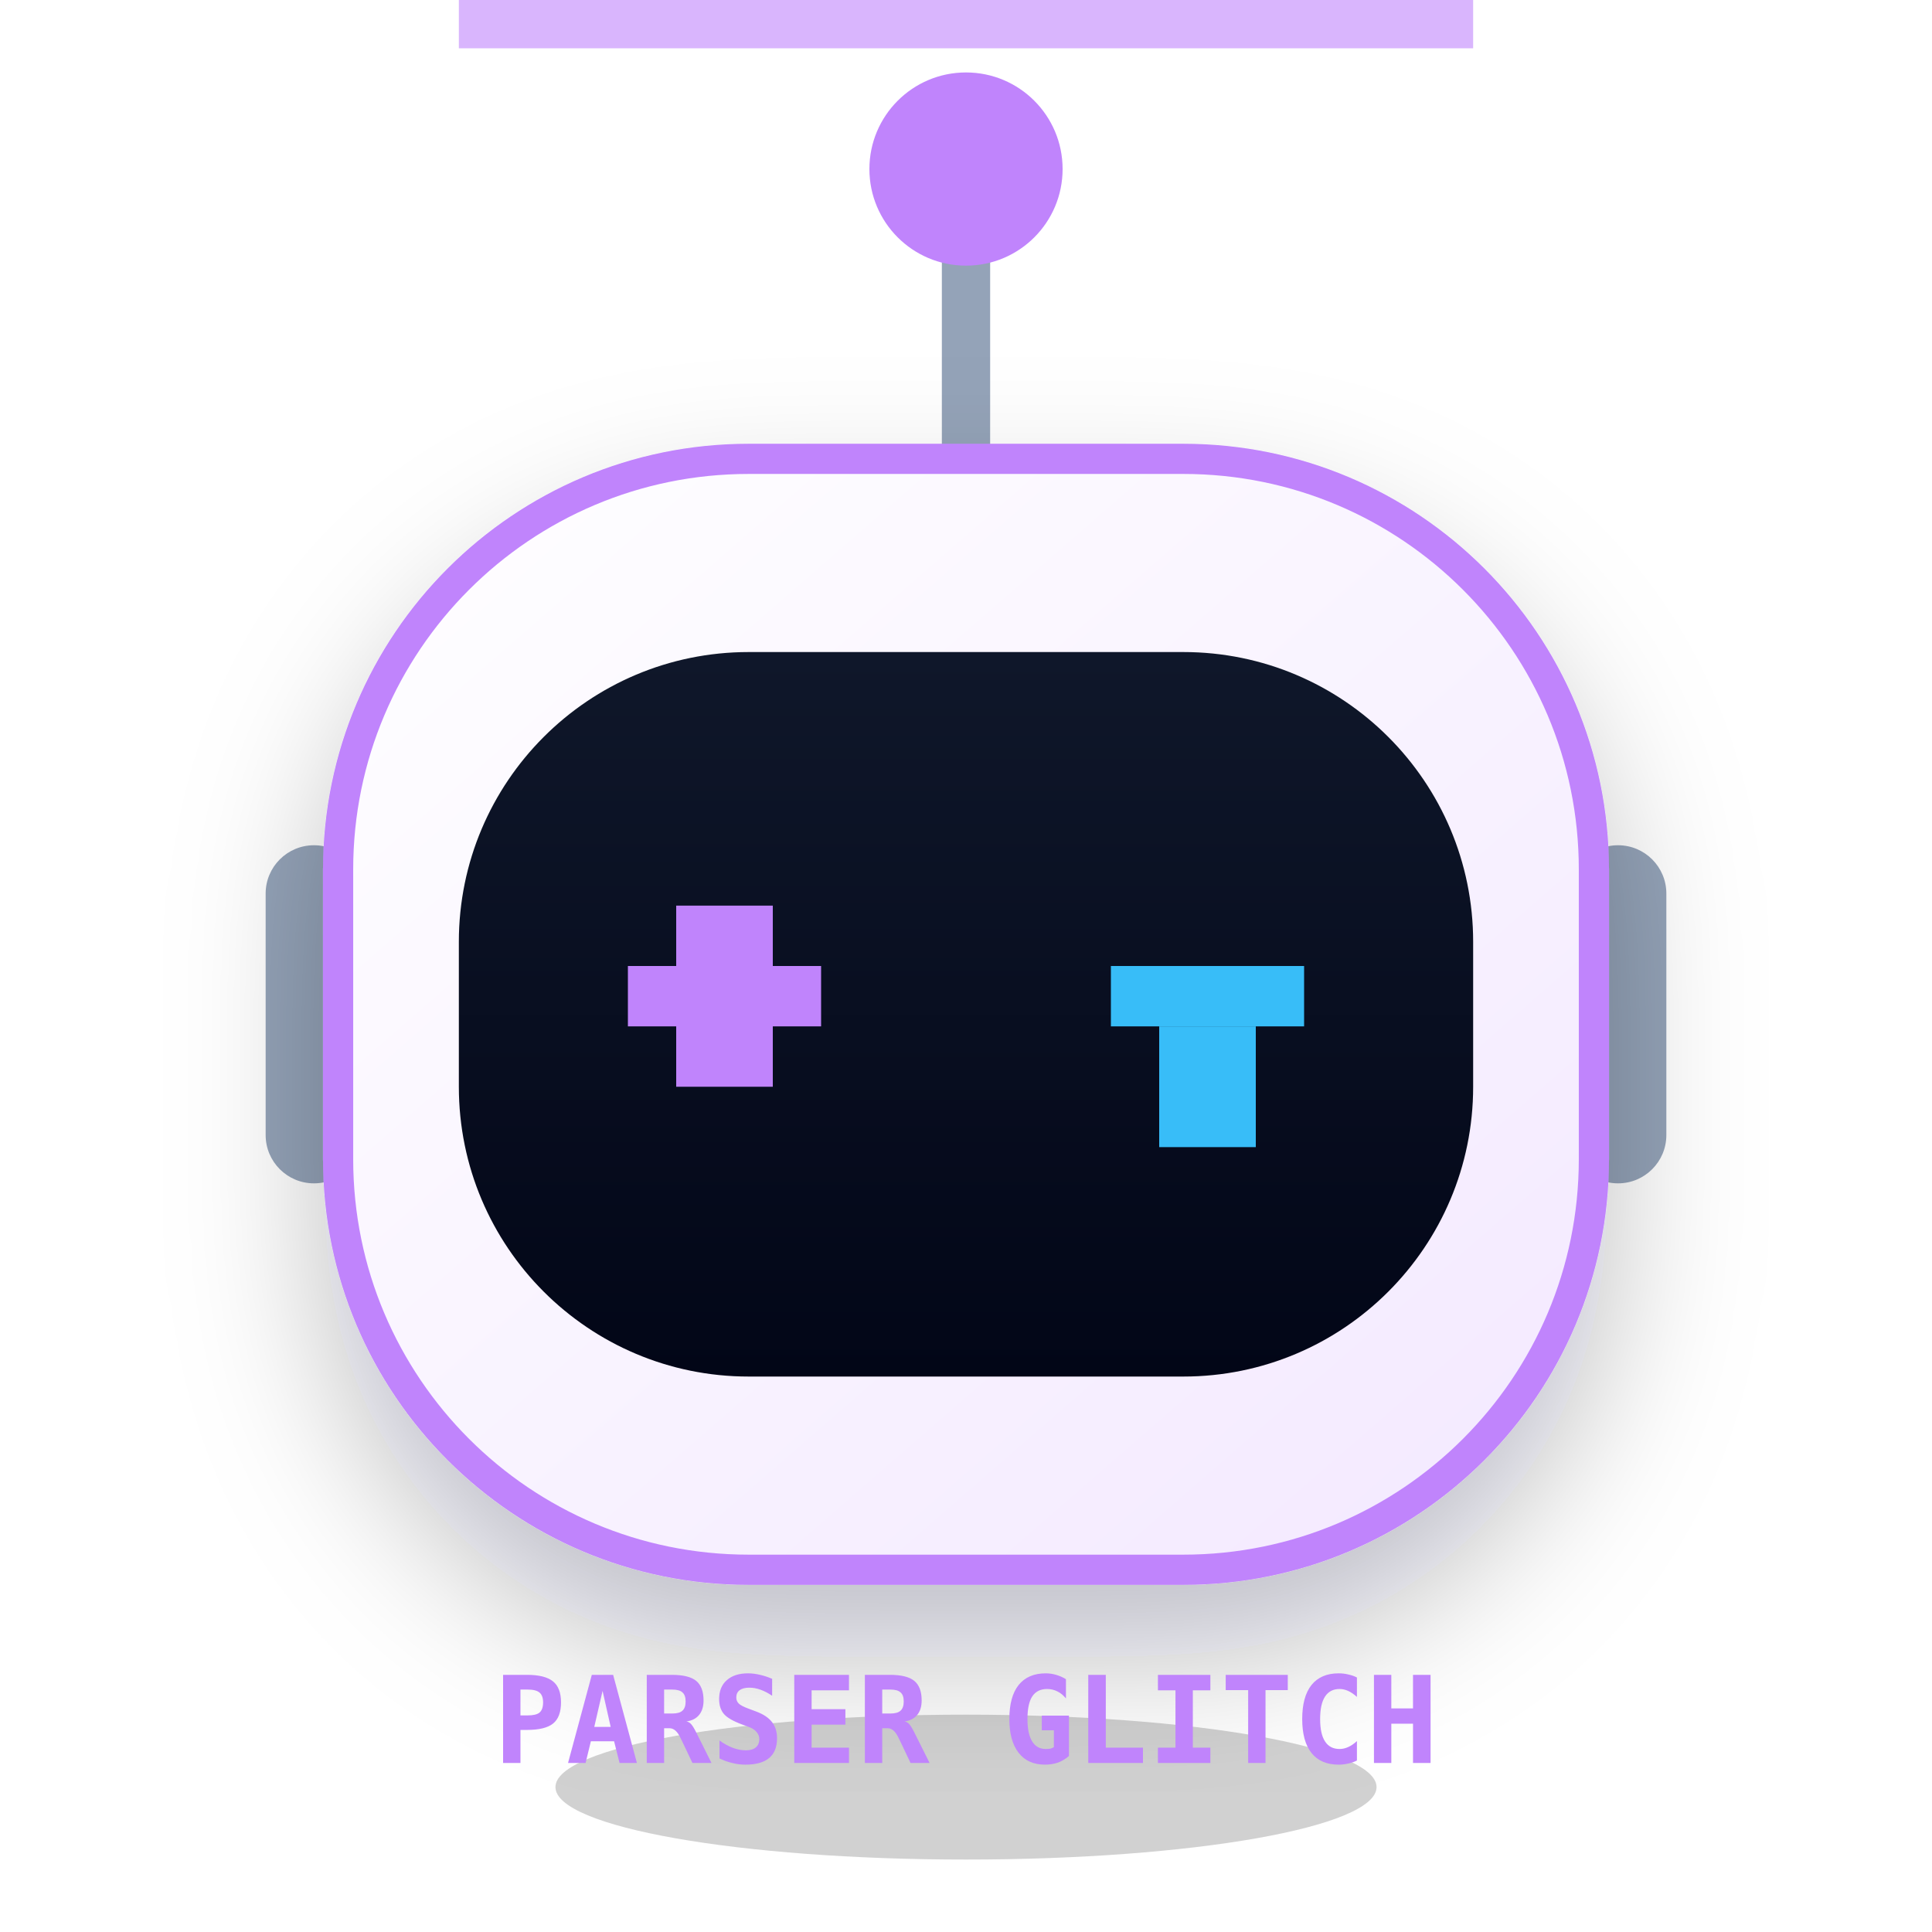
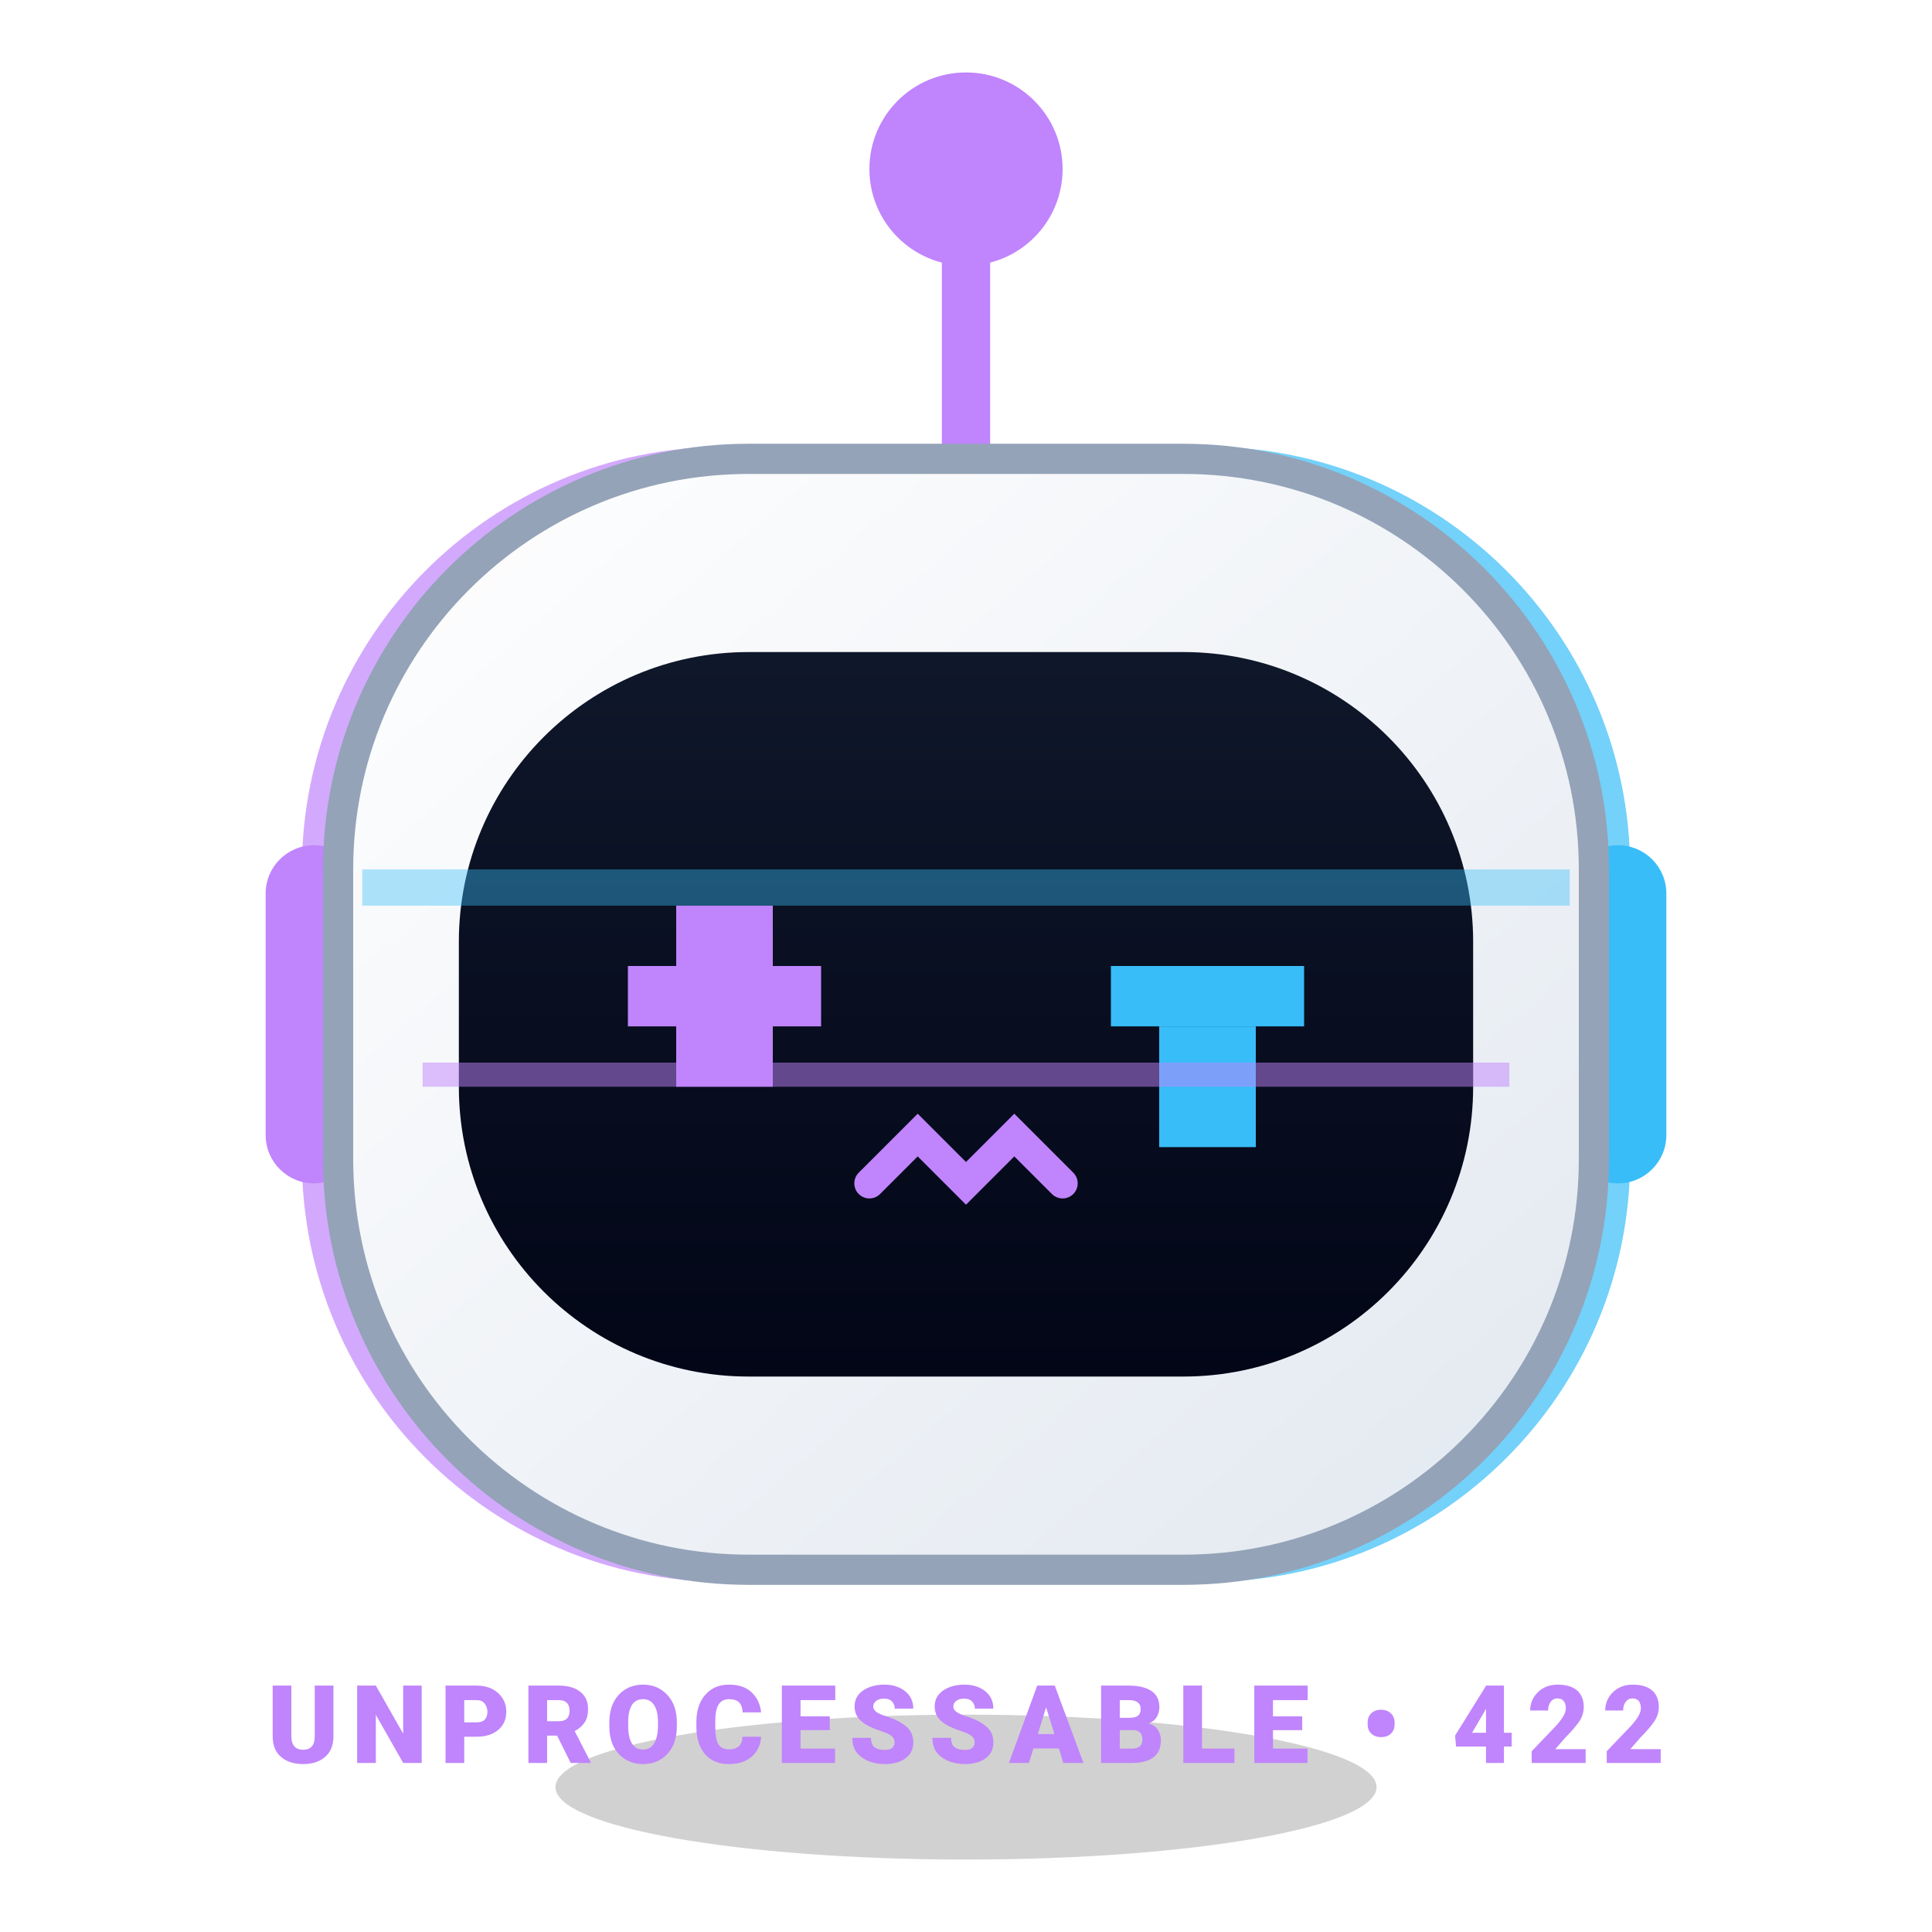
<svg xmlns="http://www.w3.org/2000/svg" viewBox="0 0 160 160" width="100%" height="100%">
  <defs>
-     <linearGradient id="astro-head-grad" x1="0%" y1="0%" x2="100%" y2="100%">
+     <linearGradient id="astro-head-422" x1="0%" y1="0%" x2="100%" y2="100%">
      <stop offset="0%" stop-color="#ffffff" />
-       <stop offset="100%" stop-color="#f3e8ff" />
+       <stop offset="100%" stop-color="#e2e8f0" />
    </linearGradient>
-     <linearGradient id="astro-visor-glass" x1="0%" y1="0%" x2="0%" y2="100%">
+     <linearGradient id="astro-visor-422" x1="0%" y1="0%" x2="0%" y2="100%">
      <stop offset="0%" stop-color="#0f172a" />
      <stop offset="100%" stop-color="#020617" />
    </linearGradient>
-     <filter id="astro-shadow" x="-20%" y="-20%" width="140%" height="140%">
-       <feDropShadow dx="0" dy="6" stdDeviation="6" flood-color="#020617" flood-opacity="0.25" />
-     </filter>
  </defs>
  <style>
-     @keyframes glitchJitter {
+     @keyframes chromaticJitter {
      0%, 100% { transform: translate(0, 0); }
-       20% { transform: translate(-3px, 1px); }
-       40% { transform: translate(2px, -2px); }
+       20% { transform: translate(-3px, 1.5px); }
+       40% { transform: translate(2.5px, -2px); }
      60% { transform: translate(-2px, -1px); }
      80% { transform: translate(3px, 2px); }
    }
-     @keyframes scanlineDrop {
-       0% { transform: translateY(54px); }
-       100% { transform: translateY(114px); }
-     }
-     .head-glitch { animation: glitchJitter 0.25s infinite; }
-     .scanline { animation: scanlineDrop 1s linear infinite; }
+     .head-glitch { animation: chromaticJitter 0.22s infinite; }
  </style>
  <ellipse cx="80" cy="148" rx="34" ry="6" fill="#000000" opacity="0.18" />
  <g class="head-glitch">
-     <rect x="78" y="14" width="4" height="26" rx="2" fill="#94a3b8" />
+     <rect x="78" y="14" width="4" height="26" rx="2" fill="#c084fc" />
    <circle cx="80" cy="14" r="8" fill="#c084fc" />
-     <rect x="22" y="70" width="8" height="28" rx="4" fill="#94a3b8" />
-     <rect x="130" y="70" width="8" height="28" rx="4" fill="#94a3b8" />
-     <rect x="28" y="38" width="104" height="92" rx="34" fill="url(#astro-head-grad)" stroke="#c084fc" stroke-width="2.5" filter="url(#astro-shadow)" />
-     <rect x="38" y="54" width="84" height="60" rx="24" fill="url(#astro-visor-glass)" />
+     <rect x="22" y="70" width="8" height="28" rx="4" fill="#c084fc" />
+     <rect x="130" y="70" width="8" height="28" rx="4" fill="#38bdf8" />
+     <rect x="26" y="38" width="104" height="92" rx="34" fill="none" stroke="#c084fc" stroke-width="2" opacity="0.7" />
+     <rect x="30" y="38" width="104" height="92" rx="34" fill="none" stroke="#38bdf8" stroke-width="2" opacity="0.7" />
+     <rect x="28" y="38" width="104" height="92" rx="34" fill="url(#astro-head-422)" stroke="#94a3b8" stroke-width="2.5" />
+     <rect x="38" y="54" width="84" height="60" rx="24" fill="url(#astro-visor-422)" />
    <rect x="52" y="80" width="16" height="5" fill="#c084fc" />
    <rect x="56" y="75" width="8" height="15" fill="#c084fc" />
    <rect x="92" y="80" width="16" height="5" fill="#38bdf8" />
    <rect x="96" y="85" width="8" height="10" fill="#38bdf8" />
-     <rect x="38" y="0" width="84" height="4" fill="#c084fc" opacity="0.6" class="scanline" />
+     <path d="M 72 98 L 76 94 L 80 98 L 84 94 L 88 98" fill="none" stroke="#c084fc" stroke-width="2.5" stroke-linecap="round" />
+     <rect x="30" y="72" width="100" height="3" fill="#38bdf8" opacity="0.4" />
+     <rect x="35" y="88" width="90" height="2" fill="#c084fc" opacity="0.5" />
  </g>
-   <text x="80" y="146" font-family="monospace" font-size="10" font-weight="bold" fill="#c084fc" text-anchor="middle">PARSER GLITCH</text>
+   <text x="80" y="146" font-family="-apple-system, BlinkMacSystemFont, 'Segoe UI', Roboto, monospace" font-size="9" font-weight="800" fill="#c084fc" letter-spacing="1" text-anchor="middle">UNPROCESSABLE • 422</text>
</svg>
